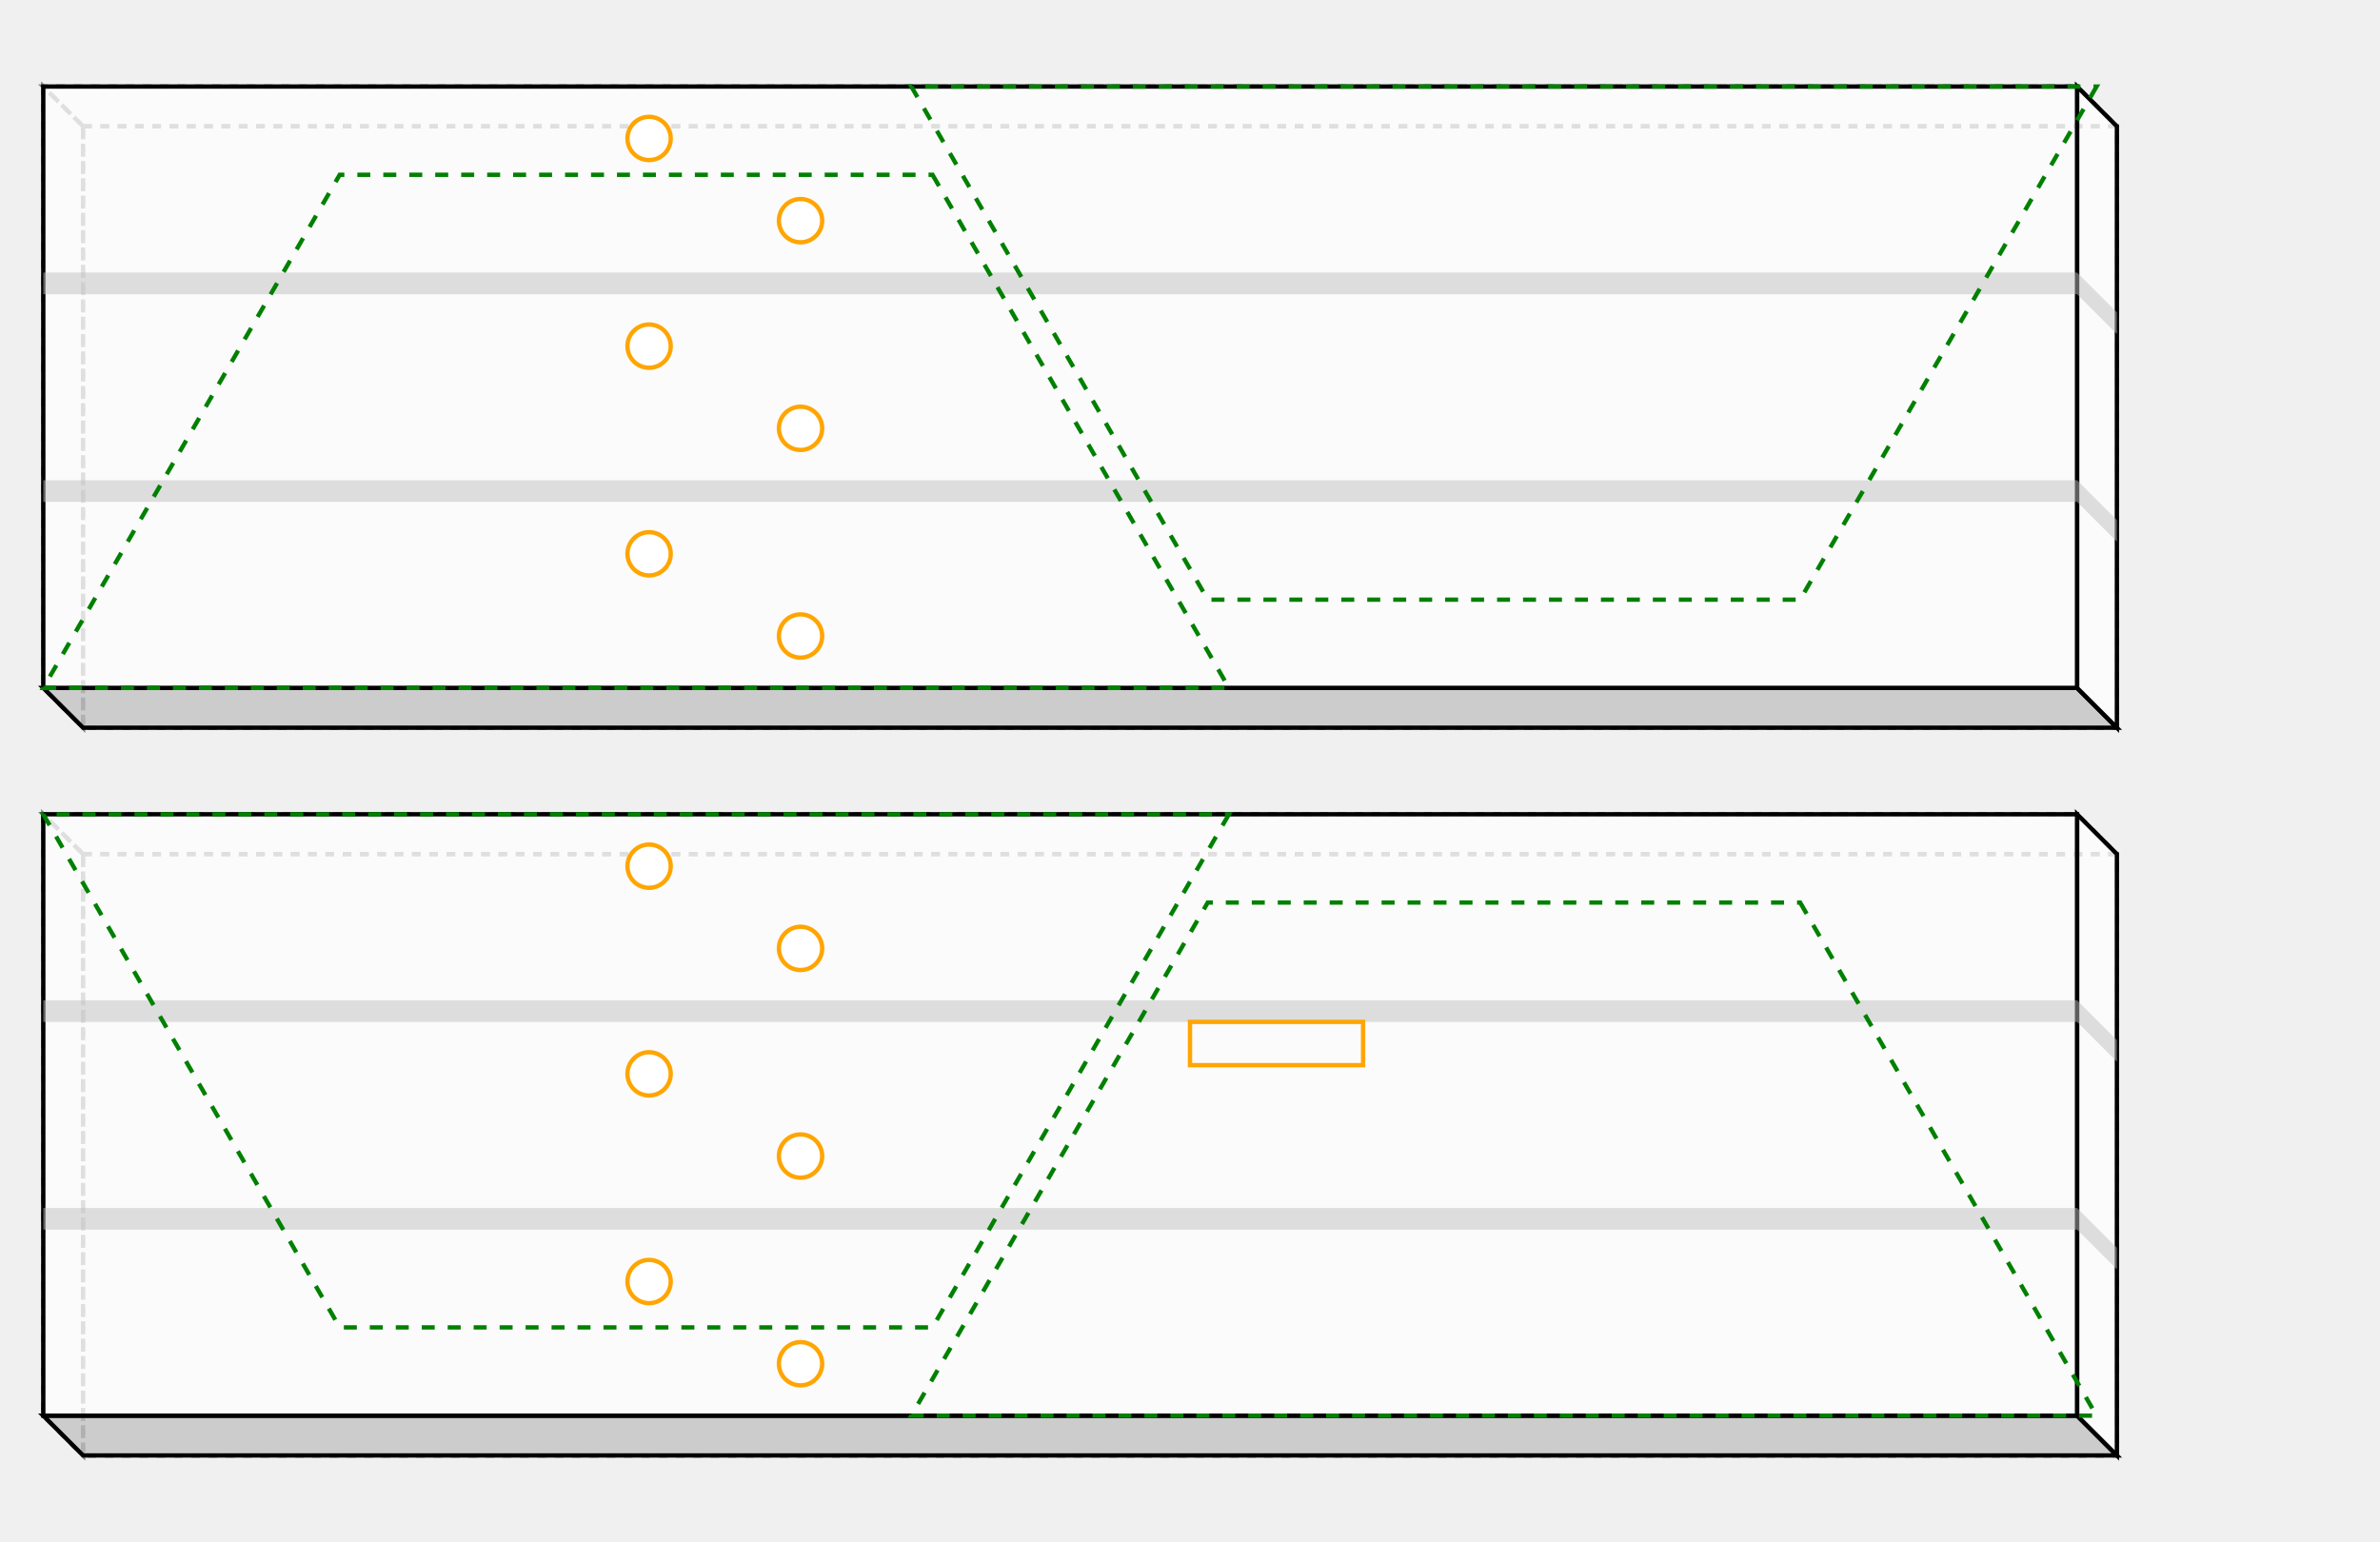
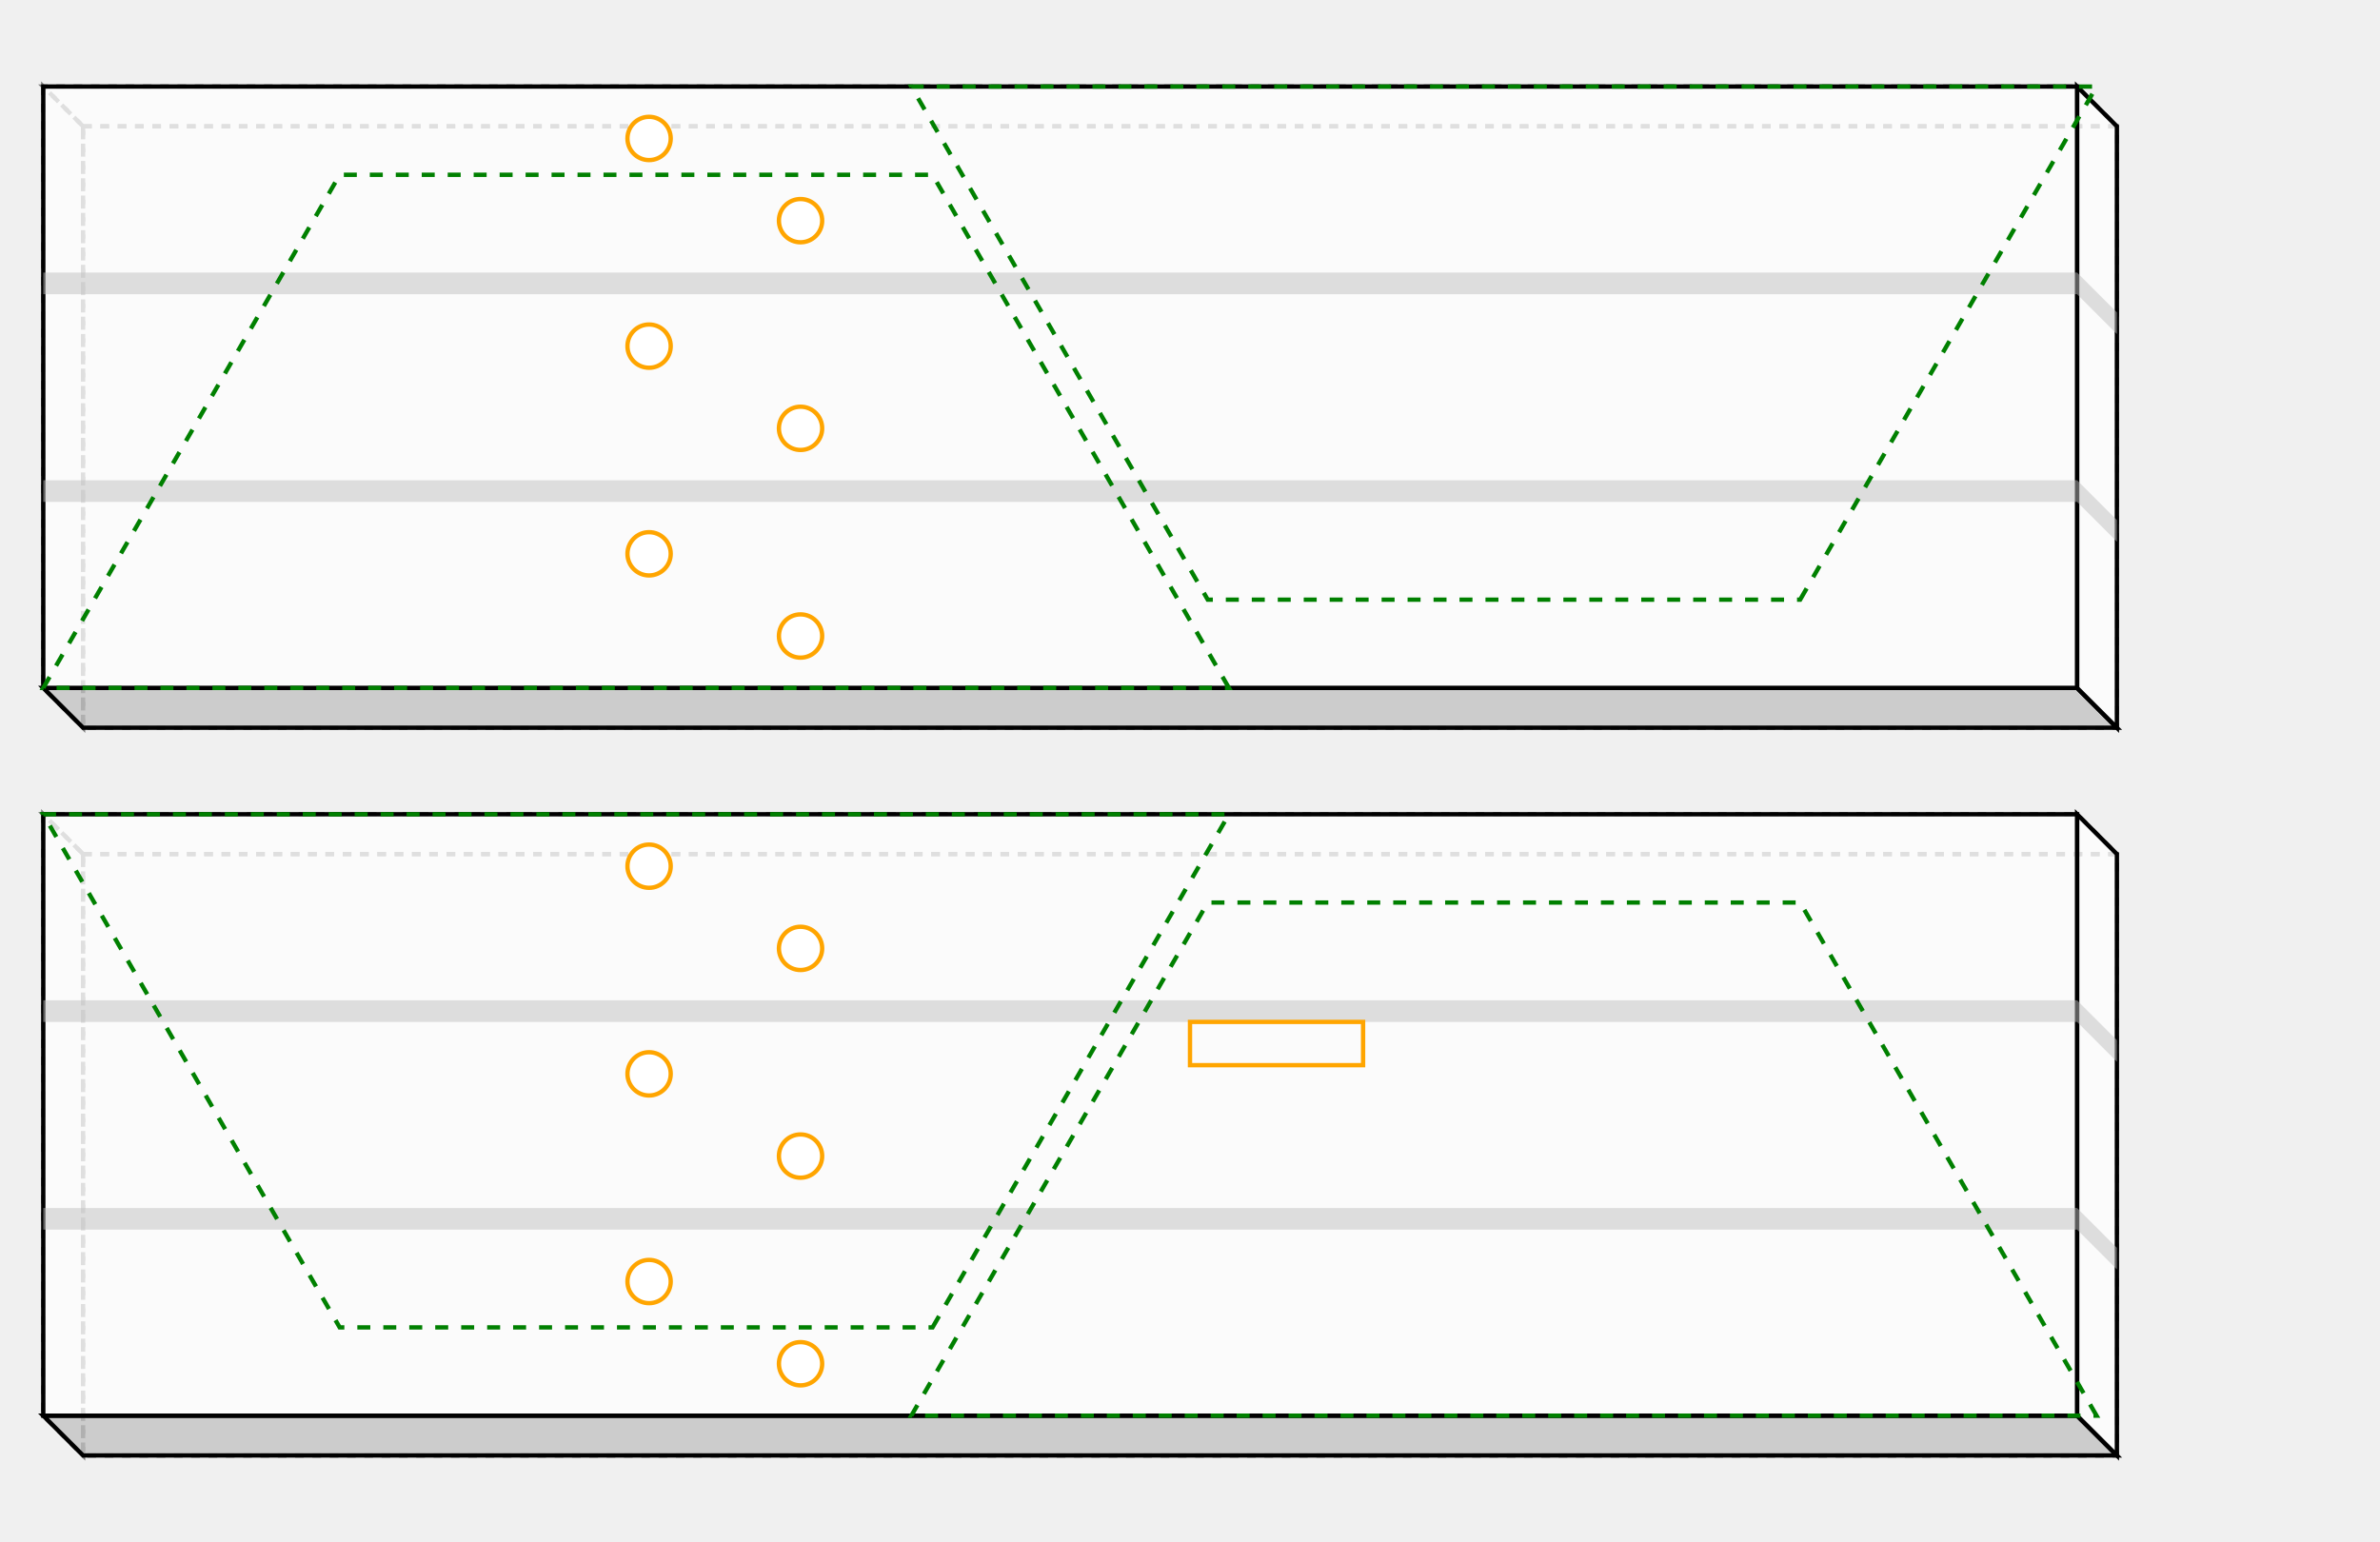
<svg xmlns="http://www.w3.org/2000/svg" width="1100" viewBox="0.0 0.0 550.0 356.4">
  <polygon fill="none" stroke-width="1" stroke-dasharray="2" stroke="gray" points="19.2,29.2 19.2,168.2 489.2,168.2 489.2,29.2" />
  <polygon fill="none" stroke-width="1" stroke-dasharray="2" stroke="gray" points="10.0,20.0 10.0,159.0 19.2,168.2 19.2,29.2" />
  <polygon fill="none" stroke-width="1" stroke-dasharray="2" stroke="gray" points="19.2,29.2 489.2,29.2 480.0,20.0 10.0,20.0" />
  <polygon fill="rgba(192,192,192,0.75)" stroke-width="1" stroke-dasharray="" stroke="black" points="10.0,159.0 480.0,159.0 489.2,168.2 19.2,168.2" />
  <polygon fill="rgba(255,255,255,0.75)" stroke-width="1" stroke-dasharray="" stroke="black" points="489.2,29.2 489.2,168.2 480.0,159.0 480.0,20.0" />
  <polygon fill="rgba(255,255,255,0.75)" stroke-width="1" stroke-dasharray="" stroke="black" points="10.0,20.0 480.0,20.0 480.0,159.0 10.0,159.0" />
  <polygon fill="rgba(192,192,192,0.5)" stroke-width="1" stroke-dasharray="" stroke="none" points="480.0,63.0 489.2,72.2 489.2,77.2 480.0,68.0" />
  <polygon fill="rgba(192,192,192,0.5)" stroke-width="1" stroke-dasharray="" stroke="none" points="480.0,111.0 489.2,120.2 489.2,125.2 480.0,116.0" />
  <polygon fill="rgba(192,192,192,0.5)" stroke-width="1" stroke-dasharray="" stroke="none" points="10.0,63.0 480.0,63.0 480.0,68.0 10.0,68.0" />
  <polygon fill="rgba(192,192,192,0.5)" stroke-width="1" stroke-dasharray="" stroke="none" points="10.0,111.0 480.0,111.0 480.0,116.0 10.0,116.0" />
  <circle cx="150" cy="32.0" r="5" stroke="orange" fill="white" stroke-width="1" />
  <circle cx="185" cy="51.0" r="5" stroke="orange" fill="white" stroke-width="1" />
  <circle cx="150" cy="80.0" r="5" stroke="orange" fill="white" stroke-width="1" />
  <circle cx="185" cy="99.0" r="5" stroke="orange" fill="white" stroke-width="1" />
  <circle cx="150" cy="128.0" r="5" stroke="orange" fill="white" stroke-width="1" />
  <circle cx="185" cy="147.0" r="5" stroke="orange" fill="white" stroke-width="1" />
  <polygon fill="none" stroke-width="1" stroke-dasharray="2" stroke="gray" points="19.2,197.4 19.2,336.4 489.2,336.4 489.2,197.4" />
  <polygon fill="none" stroke-width="1" stroke-dasharray="2" stroke="gray" points="10.0,188.2 10.0,327.2 19.2,336.4 19.2,197.4" />
  <polygon fill="none" stroke-width="1" stroke-dasharray="2" stroke="gray" points="19.2,197.4 489.2,197.4 480.0,188.2 10.0,188.2" />
  <polygon fill="rgba(192,192,192,0.75)" stroke-width="1" stroke-dasharray="" stroke="black" points="10.0,327.2 480.0,327.2 489.2,336.4 19.2,336.4" />
  <polygon fill="rgba(255,255,255,0.75)" stroke-width="1" stroke-dasharray="" stroke="black" points="489.2,197.4 489.2,336.4 480.0,327.2 480.0,188.2" />
  <polygon fill="rgba(255,255,255,0.75)" stroke-width="1" stroke-dasharray="" stroke="black" points="10.0,188.2 480.0,188.2 480.0,327.2 10.0,327.2" />
  <polygon fill="rgba(192,192,192,0.5)" stroke-width="1" stroke-dasharray="" stroke="none" points="480.0,231.2 489.2,240.4 489.2,245.4 480.0,236.2" />
  <polygon fill="rgba(192,192,192,0.5)" stroke-width="1" stroke-dasharray="" stroke="none" points="480.0,279.2 489.2,288.4 489.2,293.4 480.0,284.2" />
  <polygon fill="rgba(192,192,192,0.5)" stroke-width="1" stroke-dasharray="" stroke="none" points="10.0,231.2 480.0,231.2 480.0,236.2 10.0,236.2" />
  <polygon fill="rgba(192,192,192,0.5)" stroke-width="1" stroke-dasharray="" stroke="none" points="10.0,279.2 480.0,279.2 480.0,284.2 10.0,284.2" />
  <circle cx="150" cy="200.2" r="5" stroke="orange" fill="white" stroke-width="1" />
  <circle cx="185" cy="219.2" r="5" stroke="orange" fill="white" stroke-width="1" />
  <rect x="275" y="236.192" width="40" height="10.0" style="fill: none; stroke: orange; stroke-width: 1;" />
  <circle cx="150" cy="248.2" r="5" stroke="orange" fill="white" stroke-width="1" />
  <circle cx="185" cy="267.2" r="5" stroke="orange" fill="white" stroke-width="1" />
  <circle cx="150" cy="296.2" r="5" stroke="orange" fill="white" stroke-width="1" />
  <circle cx="185" cy="315.2" r="5" stroke="orange" fill="white" stroke-width="1" />
-   <polygon fill="none" stroke-width="1" stroke-dasharray="3" stroke="green" points="215.5,40.4 284.0,159.0 10.0,159.0 78.5,40.4" />
-   <polygon fill="none" stroke-width="1" stroke-dasharray="3" stroke="green" points="484.5,20.0 416.0,138.6 279.1,138.6 210.6,20.0" />
-   <polygon fill="none" stroke-width="1" stroke-dasharray="3" stroke="green" points="284.0,188.2 215.5,306.8 78.5,306.8 10.0,188.2" />
-   <polygon fill="none" stroke-width="1" stroke-dasharray="3" stroke="green" points="416.0,208.6 484.5,327.2 210.6,327.2 279.1,208.6" />
+   <polygon fill="none" stroke-width="1" stroke-dasharray="3" stroke="green" points="284.0,159.0 215.5,40.4 78.5,40.4 10.0,159.0" />
+   <polygon fill="none" stroke-width="1" stroke-dasharray="3" stroke="green" points="416.0,138.6 484.5,20.0 210.6,20.0 279.1,138.6" />
+   <polygon fill="none" stroke-width="1" stroke-dasharray="3" stroke="green" points="215.5,306.8 284.0,188.2 10.0,188.2 78.5,306.8" />
+   <polygon fill="none" stroke-width="1" stroke-dasharray="3" stroke="green" points="484.5,327.2 416.0,208.6 279.1,208.6 210.6,327.2" />
</svg>
